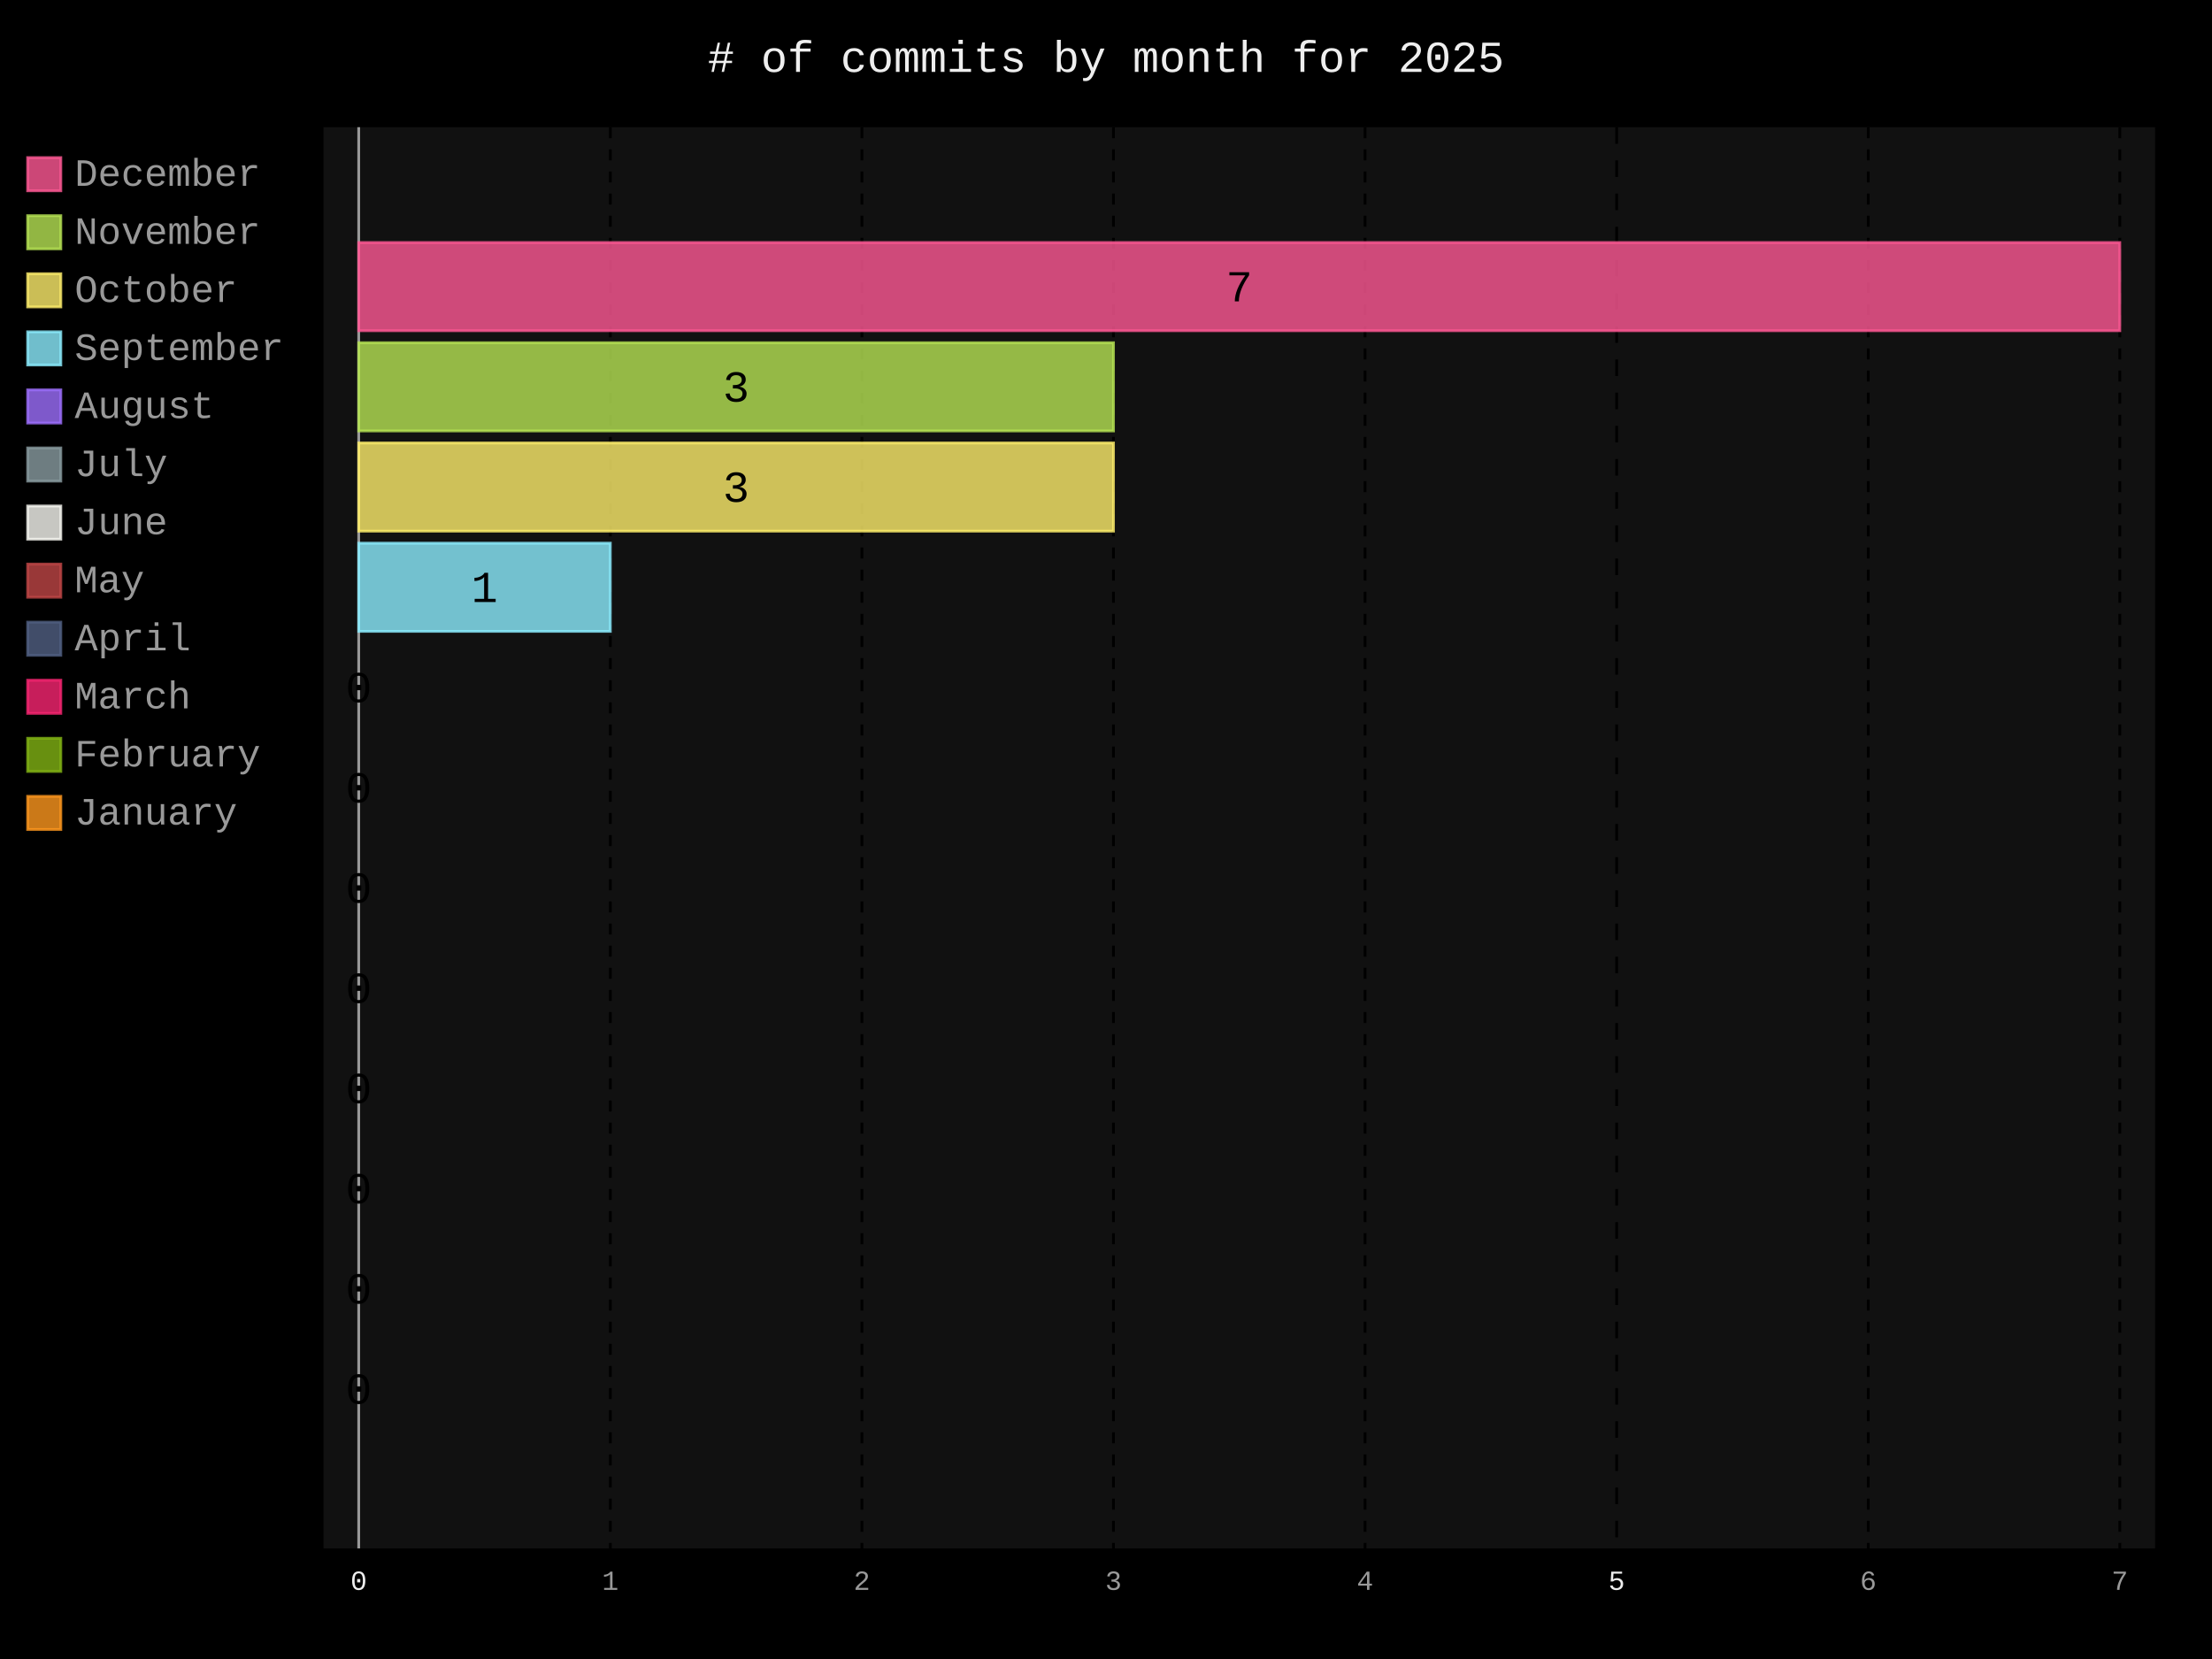
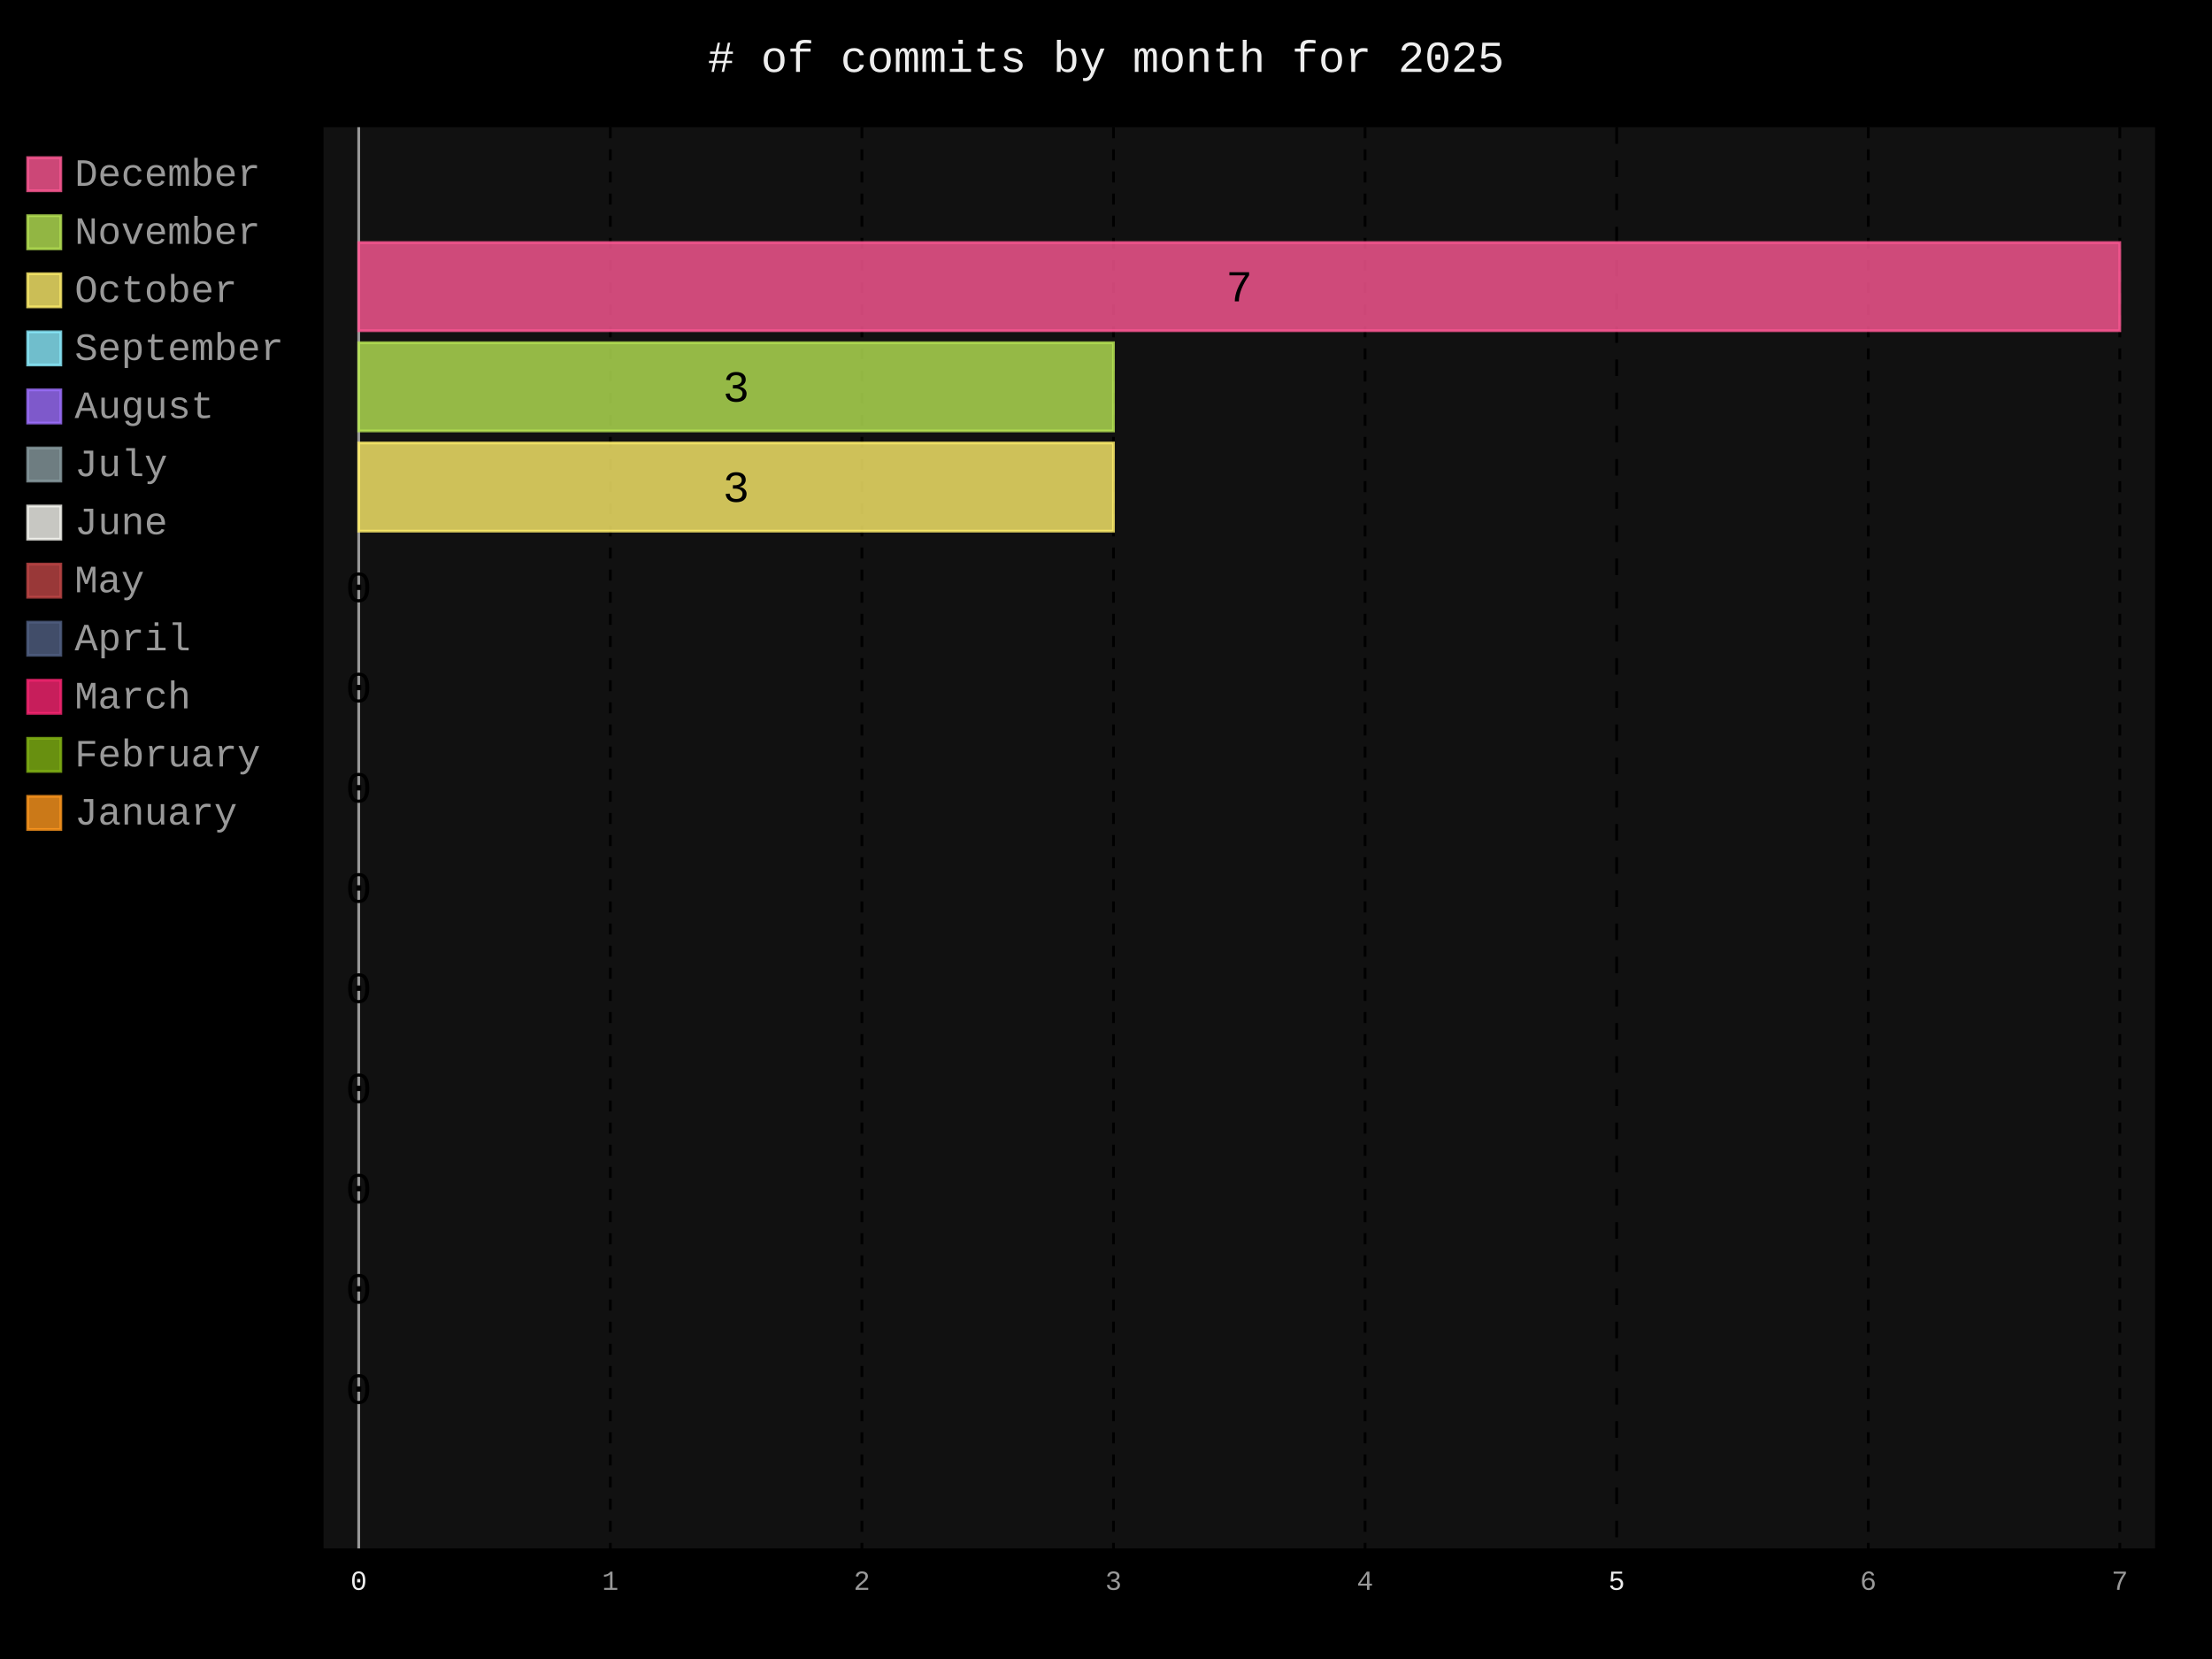
- <svg xmlns="http://www.w3.org/2000/svg" id="chart-1458feb7-2b41-414d-aab7-f500caa6bec7" class="pygal-chart" viewBox="0 0 800 600">
+ <svg xmlns="http://www.w3.org/2000/svg" id="chart-7e14759a-35ec-438b-8d5b-1c23927cc700" class="pygal-chart" viewBox="0 0 800 600">
  <defs>
-     <style type="text/css">#chart-1458feb7-2b41-414d-aab7-f500caa6bec7{-webkit-user-select:none;-webkit-font-smoothing:antialiased;font-family:Consolas,"Liberation Mono",Menlo,Courier,monospace}#chart-1458feb7-2b41-414d-aab7-f500caa6bec7 .title{font-family:Consolas,"Liberation Mono",Menlo,Courier,monospace;font-size:16px}#chart-1458feb7-2b41-414d-aab7-f500caa6bec7 .legends .legend text{font-family:Consolas,"Liberation Mono",Menlo,Courier,monospace;font-size:14px}#chart-1458feb7-2b41-414d-aab7-f500caa6bec7 .axis text{font-family:Consolas,"Liberation Mono",Menlo,Courier,monospace;font-size:10px}#chart-1458feb7-2b41-414d-aab7-f500caa6bec7 .axis text.major{font-family:Consolas,"Liberation Mono",Menlo,Courier,monospace;font-size:10px}#chart-1458feb7-2b41-414d-aab7-f500caa6bec7 .text-overlay text.value{font-family:Consolas,"Liberation Mono",Menlo,Courier,monospace;font-size:16px}#chart-1458feb7-2b41-414d-aab7-f500caa6bec7 .text-overlay text.label{font-family:Consolas,"Liberation Mono",Menlo,Courier,monospace;font-size:10px}#chart-1458feb7-2b41-414d-aab7-f500caa6bec7 .tooltip{font-family:Consolas,"Liberation Mono",Menlo,Courier,monospace;font-size:14px}#chart-1458feb7-2b41-414d-aab7-f500caa6bec7 text.no_data{font-family:Consolas,"Liberation Mono",Menlo,Courier,monospace;font-size:64px}
- #chart-1458feb7-2b41-414d-aab7-f500caa6bec7{background-color:black}#chart-1458feb7-2b41-414d-aab7-f500caa6bec7 path,#chart-1458feb7-2b41-414d-aab7-f500caa6bec7 line,#chart-1458feb7-2b41-414d-aab7-f500caa6bec7 rect,#chart-1458feb7-2b41-414d-aab7-f500caa6bec7 circle{-webkit-transition:250ms;-moz-transition:250ms;transition:250ms}#chart-1458feb7-2b41-414d-aab7-f500caa6bec7 .graph &gt; .background{fill:black}#chart-1458feb7-2b41-414d-aab7-f500caa6bec7 .plot &gt; .background{fill:#111}#chart-1458feb7-2b41-414d-aab7-f500caa6bec7 .graph{fill:#999}#chart-1458feb7-2b41-414d-aab7-f500caa6bec7 text.no_data{fill:#eee}#chart-1458feb7-2b41-414d-aab7-f500caa6bec7 .title{fill:#eee}#chart-1458feb7-2b41-414d-aab7-f500caa6bec7 .legends .legend text{fill:#999}#chart-1458feb7-2b41-414d-aab7-f500caa6bec7 .legends .legend:hover text{fill:#eee}#chart-1458feb7-2b41-414d-aab7-f500caa6bec7 .axis .line{stroke:#eee}#chart-1458feb7-2b41-414d-aab7-f500caa6bec7 .axis .guide.line{stroke:#555}#chart-1458feb7-2b41-414d-aab7-f500caa6bec7 .axis .major.line{stroke:#999}#chart-1458feb7-2b41-414d-aab7-f500caa6bec7 .axis text.major{fill:#eee}#chart-1458feb7-2b41-414d-aab7-f500caa6bec7 .axis.y .guides:hover .guide.line,#chart-1458feb7-2b41-414d-aab7-f500caa6bec7 .line-graph .axis.x .guides:hover .guide.line,#chart-1458feb7-2b41-414d-aab7-f500caa6bec7 .stackedline-graph .axis.x .guides:hover .guide.line,#chart-1458feb7-2b41-414d-aab7-f500caa6bec7 .xy-graph .axis.x .guides:hover .guide.line{stroke:#eee}#chart-1458feb7-2b41-414d-aab7-f500caa6bec7 .axis .guides:hover text{fill:#eee}#chart-1458feb7-2b41-414d-aab7-f500caa6bec7 .reactive{fill-opacity:.8;stroke-opacity:.8;stroke-width:1}#chart-1458feb7-2b41-414d-aab7-f500caa6bec7 .ci{stroke:#999}#chart-1458feb7-2b41-414d-aab7-f500caa6bec7 .reactive.active,#chart-1458feb7-2b41-414d-aab7-f500caa6bec7 .active .reactive{fill-opacity:.4;stroke-opacity:.9;stroke-width:4}#chart-1458feb7-2b41-414d-aab7-f500caa6bec7 .ci .reactive.active{stroke-width:1.5}#chart-1458feb7-2b41-414d-aab7-f500caa6bec7 .series text{fill:#eee}#chart-1458feb7-2b41-414d-aab7-f500caa6bec7 .tooltip rect{fill:#111;stroke:#eee;-webkit-transition:opacity 250ms;-moz-transition:opacity 250ms;transition:opacity 250ms}#chart-1458feb7-2b41-414d-aab7-f500caa6bec7 .tooltip .label{fill:#999}#chart-1458feb7-2b41-414d-aab7-f500caa6bec7 .tooltip .label{fill:#999}#chart-1458feb7-2b41-414d-aab7-f500caa6bec7 .tooltip .legend{font-size:.8em;fill:#555}#chart-1458feb7-2b41-414d-aab7-f500caa6bec7 .tooltip .x_label{font-size:.6em;fill:#eee}#chart-1458feb7-2b41-414d-aab7-f500caa6bec7 .tooltip .xlink{font-size:.5em;text-decoration:underline}#chart-1458feb7-2b41-414d-aab7-f500caa6bec7 .tooltip .value{font-size:1.5em}#chart-1458feb7-2b41-414d-aab7-f500caa6bec7 .bound{font-size:.5em}#chart-1458feb7-2b41-414d-aab7-f500caa6bec7 .max-value{font-size:.75em;fill:#555}#chart-1458feb7-2b41-414d-aab7-f500caa6bec7 .map-element{fill:#111;stroke:#555 !important}#chart-1458feb7-2b41-414d-aab7-f500caa6bec7 .map-element .reactive{fill-opacity:inherit;stroke-opacity:inherit}#chart-1458feb7-2b41-414d-aab7-f500caa6bec7 .color-0,#chart-1458feb7-2b41-414d-aab7-f500caa6bec7 .color-0 a:visited{stroke:#ff5995;fill:#ff5995}#chart-1458feb7-2b41-414d-aab7-f500caa6bec7 .color-1,#chart-1458feb7-2b41-414d-aab7-f500caa6bec7 .color-1 a:visited{stroke:#b6e354;fill:#b6e354}#chart-1458feb7-2b41-414d-aab7-f500caa6bec7 .color-2,#chart-1458feb7-2b41-414d-aab7-f500caa6bec7 .color-2 a:visited{stroke:#feed6c;fill:#feed6c}#chart-1458feb7-2b41-414d-aab7-f500caa6bec7 .color-3,#chart-1458feb7-2b41-414d-aab7-f500caa6bec7 .color-3 a:visited{stroke:#8cedff;fill:#8cedff}#chart-1458feb7-2b41-414d-aab7-f500caa6bec7 .color-4,#chart-1458feb7-2b41-414d-aab7-f500caa6bec7 .color-4 a:visited{stroke:#9e6ffe;fill:#9e6ffe}#chart-1458feb7-2b41-414d-aab7-f500caa6bec7 .color-5,#chart-1458feb7-2b41-414d-aab7-f500caa6bec7 .color-5 a:visited{stroke:#899ca1;fill:#899ca1}#chart-1458feb7-2b41-414d-aab7-f500caa6bec7 .color-6,#chart-1458feb7-2b41-414d-aab7-f500caa6bec7 .color-6 a:visited{stroke:#f8f8f2;fill:#f8f8f2}#chart-1458feb7-2b41-414d-aab7-f500caa6bec7 .color-7,#chart-1458feb7-2b41-414d-aab7-f500caa6bec7 .color-7 a:visited{stroke:#bf4646;fill:#bf4646}#chart-1458feb7-2b41-414d-aab7-f500caa6bec7 .color-8,#chart-1458feb7-2b41-414d-aab7-f500caa6bec7 .color-8 a:visited{stroke:#516083;fill:#516083}#chart-1458feb7-2b41-414d-aab7-f500caa6bec7 .color-9,#chart-1458feb7-2b41-414d-aab7-f500caa6bec7 .color-9 a:visited{stroke:#f92672;fill:#f92672}#chart-1458feb7-2b41-414d-aab7-f500caa6bec7 .color-10,#chart-1458feb7-2b41-414d-aab7-f500caa6bec7 .color-10 a:visited{stroke:#82b414;fill:#82b414}#chart-1458feb7-2b41-414d-aab7-f500caa6bec7 .color-11,#chart-1458feb7-2b41-414d-aab7-f500caa6bec7 .color-11 a:visited{stroke:#fd971f;fill:#fd971f}#chart-1458feb7-2b41-414d-aab7-f500caa6bec7 .text-overlay .color-0 text{fill:black}#chart-1458feb7-2b41-414d-aab7-f500caa6bec7 .text-overlay .color-1 text{fill:black}#chart-1458feb7-2b41-414d-aab7-f500caa6bec7 .text-overlay .color-2 text{fill:black}#chart-1458feb7-2b41-414d-aab7-f500caa6bec7 .text-overlay .color-3 text{fill:black}#chart-1458feb7-2b41-414d-aab7-f500caa6bec7 .text-overlay .color-4 text{fill:black}#chart-1458feb7-2b41-414d-aab7-f500caa6bec7 .text-overlay .color-5 text{fill:black}#chart-1458feb7-2b41-414d-aab7-f500caa6bec7 .text-overlay .color-6 text{fill:black}#chart-1458feb7-2b41-414d-aab7-f500caa6bec7 .text-overlay .color-7 text{fill:black}#chart-1458feb7-2b41-414d-aab7-f500caa6bec7 .text-overlay .color-8 text{fill:black}#chart-1458feb7-2b41-414d-aab7-f500caa6bec7 .text-overlay .color-9 text{fill:black}#chart-1458feb7-2b41-414d-aab7-f500caa6bec7 .text-overlay .color-10 text{fill:black}#chart-1458feb7-2b41-414d-aab7-f500caa6bec7 .text-overlay .color-11 text{fill:black}
- #chart-1458feb7-2b41-414d-aab7-f500caa6bec7 text.no_data{text-anchor:middle}#chart-1458feb7-2b41-414d-aab7-f500caa6bec7 .guide.line{fill:none}#chart-1458feb7-2b41-414d-aab7-f500caa6bec7 .centered{text-anchor:middle}#chart-1458feb7-2b41-414d-aab7-f500caa6bec7 .title{text-anchor:middle}#chart-1458feb7-2b41-414d-aab7-f500caa6bec7 .legends .legend text{fill-opacity:1}#chart-1458feb7-2b41-414d-aab7-f500caa6bec7 .axis.x text{text-anchor:middle}#chart-1458feb7-2b41-414d-aab7-f500caa6bec7 .axis.x:not(.web) text[transform]{text-anchor:start}#chart-1458feb7-2b41-414d-aab7-f500caa6bec7 .axis.x:not(.web) text[transform].backwards{text-anchor:end}#chart-1458feb7-2b41-414d-aab7-f500caa6bec7 .axis.y text{text-anchor:end}#chart-1458feb7-2b41-414d-aab7-f500caa6bec7 .axis.y text[transform].backwards{text-anchor:start}#chart-1458feb7-2b41-414d-aab7-f500caa6bec7 .axis.y2 text{text-anchor:start}#chart-1458feb7-2b41-414d-aab7-f500caa6bec7 .axis.y2 text[transform].backwards{text-anchor:end}#chart-1458feb7-2b41-414d-aab7-f500caa6bec7 .axis .guide.line{stroke-dasharray:4,4;stroke:black}#chart-1458feb7-2b41-414d-aab7-f500caa6bec7 .axis .major.guide.line{stroke-dasharray:6,6;stroke:black}#chart-1458feb7-2b41-414d-aab7-f500caa6bec7 .horizontal .axis.y .guide.line,#chart-1458feb7-2b41-414d-aab7-f500caa6bec7 .horizontal .axis.y2 .guide.line,#chart-1458feb7-2b41-414d-aab7-f500caa6bec7 .vertical .axis.x .guide.line{opacity:0}#chart-1458feb7-2b41-414d-aab7-f500caa6bec7 .horizontal .axis.always_show .guide.line,#chart-1458feb7-2b41-414d-aab7-f500caa6bec7 .vertical .axis.always_show .guide.line{opacity:1 !important}#chart-1458feb7-2b41-414d-aab7-f500caa6bec7 .axis.y .guides:hover .guide.line,#chart-1458feb7-2b41-414d-aab7-f500caa6bec7 .axis.y2 .guides:hover .guide.line,#chart-1458feb7-2b41-414d-aab7-f500caa6bec7 .axis.x .guides:hover .guide.line{opacity:1}#chart-1458feb7-2b41-414d-aab7-f500caa6bec7 .axis .guides:hover text{opacity:1}#chart-1458feb7-2b41-414d-aab7-f500caa6bec7 .nofill{fill:none}#chart-1458feb7-2b41-414d-aab7-f500caa6bec7 .subtle-fill{fill-opacity:.2}#chart-1458feb7-2b41-414d-aab7-f500caa6bec7 .dot{stroke-width:1px;fill-opacity:1;stroke-opacity:1}#chart-1458feb7-2b41-414d-aab7-f500caa6bec7 .dot.active{stroke-width:5px}#chart-1458feb7-2b41-414d-aab7-f500caa6bec7 .dot.negative{fill:transparent}#chart-1458feb7-2b41-414d-aab7-f500caa6bec7 text,#chart-1458feb7-2b41-414d-aab7-f500caa6bec7 tspan{stroke:none !important}#chart-1458feb7-2b41-414d-aab7-f500caa6bec7 .series text.active{opacity:1}#chart-1458feb7-2b41-414d-aab7-f500caa6bec7 .tooltip rect{fill-opacity:.95;stroke-width:.5}#chart-1458feb7-2b41-414d-aab7-f500caa6bec7 .tooltip text{fill-opacity:1}#chart-1458feb7-2b41-414d-aab7-f500caa6bec7 .showable{visibility:hidden}#chart-1458feb7-2b41-414d-aab7-f500caa6bec7 .showable.shown{visibility:visible}#chart-1458feb7-2b41-414d-aab7-f500caa6bec7 .gauge-background{fill:rgba(229,229,229,1);stroke:none}#chart-1458feb7-2b41-414d-aab7-f500caa6bec7 .bg-lines{stroke:black;stroke-width:2px}</style>
+     <style type="text/css">#chart-7e14759a-35ec-438b-8d5b-1c23927cc700{-webkit-user-select:none;-webkit-font-smoothing:antialiased;font-family:Consolas,"Liberation Mono",Menlo,Courier,monospace}#chart-7e14759a-35ec-438b-8d5b-1c23927cc700 .title{font-family:Consolas,"Liberation Mono",Menlo,Courier,monospace;font-size:16px}#chart-7e14759a-35ec-438b-8d5b-1c23927cc700 .legends .legend text{font-family:Consolas,"Liberation Mono",Menlo,Courier,monospace;font-size:14px}#chart-7e14759a-35ec-438b-8d5b-1c23927cc700 .axis text{font-family:Consolas,"Liberation Mono",Menlo,Courier,monospace;font-size:10px}#chart-7e14759a-35ec-438b-8d5b-1c23927cc700 .axis text.major{font-family:Consolas,"Liberation Mono",Menlo,Courier,monospace;font-size:10px}#chart-7e14759a-35ec-438b-8d5b-1c23927cc700 .text-overlay text.value{font-family:Consolas,"Liberation Mono",Menlo,Courier,monospace;font-size:16px}#chart-7e14759a-35ec-438b-8d5b-1c23927cc700 .text-overlay text.label{font-family:Consolas,"Liberation Mono",Menlo,Courier,monospace;font-size:10px}#chart-7e14759a-35ec-438b-8d5b-1c23927cc700 .tooltip{font-family:Consolas,"Liberation Mono",Menlo,Courier,monospace;font-size:14px}#chart-7e14759a-35ec-438b-8d5b-1c23927cc700 text.no_data{font-family:Consolas,"Liberation Mono",Menlo,Courier,monospace;font-size:64px}
+ #chart-7e14759a-35ec-438b-8d5b-1c23927cc700{background-color:black}#chart-7e14759a-35ec-438b-8d5b-1c23927cc700 path,#chart-7e14759a-35ec-438b-8d5b-1c23927cc700 line,#chart-7e14759a-35ec-438b-8d5b-1c23927cc700 rect,#chart-7e14759a-35ec-438b-8d5b-1c23927cc700 circle{-webkit-transition:250ms;-moz-transition:250ms;transition:250ms}#chart-7e14759a-35ec-438b-8d5b-1c23927cc700 .graph &gt; .background{fill:black}#chart-7e14759a-35ec-438b-8d5b-1c23927cc700 .plot &gt; .background{fill:#111}#chart-7e14759a-35ec-438b-8d5b-1c23927cc700 .graph{fill:#999}#chart-7e14759a-35ec-438b-8d5b-1c23927cc700 text.no_data{fill:#eee}#chart-7e14759a-35ec-438b-8d5b-1c23927cc700 .title{fill:#eee}#chart-7e14759a-35ec-438b-8d5b-1c23927cc700 .legends .legend text{fill:#999}#chart-7e14759a-35ec-438b-8d5b-1c23927cc700 .legends .legend:hover text{fill:#eee}#chart-7e14759a-35ec-438b-8d5b-1c23927cc700 .axis .line{stroke:#eee}#chart-7e14759a-35ec-438b-8d5b-1c23927cc700 .axis .guide.line{stroke:#555}#chart-7e14759a-35ec-438b-8d5b-1c23927cc700 .axis .major.line{stroke:#999}#chart-7e14759a-35ec-438b-8d5b-1c23927cc700 .axis text.major{fill:#eee}#chart-7e14759a-35ec-438b-8d5b-1c23927cc700 .axis.y .guides:hover .guide.line,#chart-7e14759a-35ec-438b-8d5b-1c23927cc700 .line-graph .axis.x .guides:hover .guide.line,#chart-7e14759a-35ec-438b-8d5b-1c23927cc700 .stackedline-graph .axis.x .guides:hover .guide.line,#chart-7e14759a-35ec-438b-8d5b-1c23927cc700 .xy-graph .axis.x .guides:hover .guide.line{stroke:#eee}#chart-7e14759a-35ec-438b-8d5b-1c23927cc700 .axis .guides:hover text{fill:#eee}#chart-7e14759a-35ec-438b-8d5b-1c23927cc700 .reactive{fill-opacity:.8;stroke-opacity:.8;stroke-width:1}#chart-7e14759a-35ec-438b-8d5b-1c23927cc700 .ci{stroke:#999}#chart-7e14759a-35ec-438b-8d5b-1c23927cc700 .reactive.active,#chart-7e14759a-35ec-438b-8d5b-1c23927cc700 .active .reactive{fill-opacity:.4;stroke-opacity:.9;stroke-width:4}#chart-7e14759a-35ec-438b-8d5b-1c23927cc700 .ci .reactive.active{stroke-width:1.5}#chart-7e14759a-35ec-438b-8d5b-1c23927cc700 .series text{fill:#eee}#chart-7e14759a-35ec-438b-8d5b-1c23927cc700 .tooltip rect{fill:#111;stroke:#eee;-webkit-transition:opacity 250ms;-moz-transition:opacity 250ms;transition:opacity 250ms}#chart-7e14759a-35ec-438b-8d5b-1c23927cc700 .tooltip .label{fill:#999}#chart-7e14759a-35ec-438b-8d5b-1c23927cc700 .tooltip .label{fill:#999}#chart-7e14759a-35ec-438b-8d5b-1c23927cc700 .tooltip .legend{font-size:.8em;fill:#555}#chart-7e14759a-35ec-438b-8d5b-1c23927cc700 .tooltip .x_label{font-size:.6em;fill:#eee}#chart-7e14759a-35ec-438b-8d5b-1c23927cc700 .tooltip .xlink{font-size:.5em;text-decoration:underline}#chart-7e14759a-35ec-438b-8d5b-1c23927cc700 .tooltip .value{font-size:1.5em}#chart-7e14759a-35ec-438b-8d5b-1c23927cc700 .bound{font-size:.5em}#chart-7e14759a-35ec-438b-8d5b-1c23927cc700 .max-value{font-size:.75em;fill:#555}#chart-7e14759a-35ec-438b-8d5b-1c23927cc700 .map-element{fill:#111;stroke:#555 !important}#chart-7e14759a-35ec-438b-8d5b-1c23927cc700 .map-element .reactive{fill-opacity:inherit;stroke-opacity:inherit}#chart-7e14759a-35ec-438b-8d5b-1c23927cc700 .color-0,#chart-7e14759a-35ec-438b-8d5b-1c23927cc700 .color-0 a:visited{stroke:#ff5995;fill:#ff5995}#chart-7e14759a-35ec-438b-8d5b-1c23927cc700 .color-1,#chart-7e14759a-35ec-438b-8d5b-1c23927cc700 .color-1 a:visited{stroke:#b6e354;fill:#b6e354}#chart-7e14759a-35ec-438b-8d5b-1c23927cc700 .color-2,#chart-7e14759a-35ec-438b-8d5b-1c23927cc700 .color-2 a:visited{stroke:#feed6c;fill:#feed6c}#chart-7e14759a-35ec-438b-8d5b-1c23927cc700 .color-3,#chart-7e14759a-35ec-438b-8d5b-1c23927cc700 .color-3 a:visited{stroke:#8cedff;fill:#8cedff}#chart-7e14759a-35ec-438b-8d5b-1c23927cc700 .color-4,#chart-7e14759a-35ec-438b-8d5b-1c23927cc700 .color-4 a:visited{stroke:#9e6ffe;fill:#9e6ffe}#chart-7e14759a-35ec-438b-8d5b-1c23927cc700 .color-5,#chart-7e14759a-35ec-438b-8d5b-1c23927cc700 .color-5 a:visited{stroke:#899ca1;fill:#899ca1}#chart-7e14759a-35ec-438b-8d5b-1c23927cc700 .color-6,#chart-7e14759a-35ec-438b-8d5b-1c23927cc700 .color-6 a:visited{stroke:#f8f8f2;fill:#f8f8f2}#chart-7e14759a-35ec-438b-8d5b-1c23927cc700 .color-7,#chart-7e14759a-35ec-438b-8d5b-1c23927cc700 .color-7 a:visited{stroke:#bf4646;fill:#bf4646}#chart-7e14759a-35ec-438b-8d5b-1c23927cc700 .color-8,#chart-7e14759a-35ec-438b-8d5b-1c23927cc700 .color-8 a:visited{stroke:#516083;fill:#516083}#chart-7e14759a-35ec-438b-8d5b-1c23927cc700 .color-9,#chart-7e14759a-35ec-438b-8d5b-1c23927cc700 .color-9 a:visited{stroke:#f92672;fill:#f92672}#chart-7e14759a-35ec-438b-8d5b-1c23927cc700 .color-10,#chart-7e14759a-35ec-438b-8d5b-1c23927cc700 .color-10 a:visited{stroke:#82b414;fill:#82b414}#chart-7e14759a-35ec-438b-8d5b-1c23927cc700 .color-11,#chart-7e14759a-35ec-438b-8d5b-1c23927cc700 .color-11 a:visited{stroke:#fd971f;fill:#fd971f}#chart-7e14759a-35ec-438b-8d5b-1c23927cc700 .text-overlay .color-0 text{fill:black}#chart-7e14759a-35ec-438b-8d5b-1c23927cc700 .text-overlay .color-1 text{fill:black}#chart-7e14759a-35ec-438b-8d5b-1c23927cc700 .text-overlay .color-2 text{fill:black}#chart-7e14759a-35ec-438b-8d5b-1c23927cc700 .text-overlay .color-3 text{fill:black}#chart-7e14759a-35ec-438b-8d5b-1c23927cc700 .text-overlay .color-4 text{fill:black}#chart-7e14759a-35ec-438b-8d5b-1c23927cc700 .text-overlay .color-5 text{fill:black}#chart-7e14759a-35ec-438b-8d5b-1c23927cc700 .text-overlay .color-6 text{fill:black}#chart-7e14759a-35ec-438b-8d5b-1c23927cc700 .text-overlay .color-7 text{fill:black}#chart-7e14759a-35ec-438b-8d5b-1c23927cc700 .text-overlay .color-8 text{fill:black}#chart-7e14759a-35ec-438b-8d5b-1c23927cc700 .text-overlay .color-9 text{fill:black}#chart-7e14759a-35ec-438b-8d5b-1c23927cc700 .text-overlay .color-10 text{fill:black}#chart-7e14759a-35ec-438b-8d5b-1c23927cc700 .text-overlay .color-11 text{fill:black}
+ #chart-7e14759a-35ec-438b-8d5b-1c23927cc700 text.no_data{text-anchor:middle}#chart-7e14759a-35ec-438b-8d5b-1c23927cc700 .guide.line{fill:none}#chart-7e14759a-35ec-438b-8d5b-1c23927cc700 .centered{text-anchor:middle}#chart-7e14759a-35ec-438b-8d5b-1c23927cc700 .title{text-anchor:middle}#chart-7e14759a-35ec-438b-8d5b-1c23927cc700 .legends .legend text{fill-opacity:1}#chart-7e14759a-35ec-438b-8d5b-1c23927cc700 .axis.x text{text-anchor:middle}#chart-7e14759a-35ec-438b-8d5b-1c23927cc700 .axis.x:not(.web) text[transform]{text-anchor:start}#chart-7e14759a-35ec-438b-8d5b-1c23927cc700 .axis.x:not(.web) text[transform].backwards{text-anchor:end}#chart-7e14759a-35ec-438b-8d5b-1c23927cc700 .axis.y text{text-anchor:end}#chart-7e14759a-35ec-438b-8d5b-1c23927cc700 .axis.y text[transform].backwards{text-anchor:start}#chart-7e14759a-35ec-438b-8d5b-1c23927cc700 .axis.y2 text{text-anchor:start}#chart-7e14759a-35ec-438b-8d5b-1c23927cc700 .axis.y2 text[transform].backwards{text-anchor:end}#chart-7e14759a-35ec-438b-8d5b-1c23927cc700 .axis .guide.line{stroke-dasharray:4,4;stroke:black}#chart-7e14759a-35ec-438b-8d5b-1c23927cc700 .axis .major.guide.line{stroke-dasharray:6,6;stroke:black}#chart-7e14759a-35ec-438b-8d5b-1c23927cc700 .horizontal .axis.y .guide.line,#chart-7e14759a-35ec-438b-8d5b-1c23927cc700 .horizontal .axis.y2 .guide.line,#chart-7e14759a-35ec-438b-8d5b-1c23927cc700 .vertical .axis.x .guide.line{opacity:0}#chart-7e14759a-35ec-438b-8d5b-1c23927cc700 .horizontal .axis.always_show .guide.line,#chart-7e14759a-35ec-438b-8d5b-1c23927cc700 .vertical .axis.always_show .guide.line{opacity:1 !important}#chart-7e14759a-35ec-438b-8d5b-1c23927cc700 .axis.y .guides:hover .guide.line,#chart-7e14759a-35ec-438b-8d5b-1c23927cc700 .axis.y2 .guides:hover .guide.line,#chart-7e14759a-35ec-438b-8d5b-1c23927cc700 .axis.x .guides:hover .guide.line{opacity:1}#chart-7e14759a-35ec-438b-8d5b-1c23927cc700 .axis .guides:hover text{opacity:1}#chart-7e14759a-35ec-438b-8d5b-1c23927cc700 .nofill{fill:none}#chart-7e14759a-35ec-438b-8d5b-1c23927cc700 .subtle-fill{fill-opacity:.2}#chart-7e14759a-35ec-438b-8d5b-1c23927cc700 .dot{stroke-width:1px;fill-opacity:1;stroke-opacity:1}#chart-7e14759a-35ec-438b-8d5b-1c23927cc700 .dot.active{stroke-width:5px}#chart-7e14759a-35ec-438b-8d5b-1c23927cc700 .dot.negative{fill:transparent}#chart-7e14759a-35ec-438b-8d5b-1c23927cc700 text,#chart-7e14759a-35ec-438b-8d5b-1c23927cc700 tspan{stroke:none !important}#chart-7e14759a-35ec-438b-8d5b-1c23927cc700 .series text.active{opacity:1}#chart-7e14759a-35ec-438b-8d5b-1c23927cc700 .tooltip rect{fill-opacity:.95;stroke-width:.5}#chart-7e14759a-35ec-438b-8d5b-1c23927cc700 .tooltip text{fill-opacity:1}#chart-7e14759a-35ec-438b-8d5b-1c23927cc700 .showable{visibility:hidden}#chart-7e14759a-35ec-438b-8d5b-1c23927cc700 .showable.shown{visibility:visible}#chart-7e14759a-35ec-438b-8d5b-1c23927cc700 .gauge-background{fill:rgba(229,229,229,1);stroke:none}#chart-7e14759a-35ec-438b-8d5b-1c23927cc700 .bg-lines{stroke:black;stroke-width:2px}</style>
  </defs>
  <g class="graph horizontalbar-graph horizontal">
    <rect x="0" y="0" width="800" height="600" class="background" />
    <g transform="translate(117, 46)" class="plot">
      <rect x="0" y="0" width="662.4" height="514" class="background" />
      <g class="axis x always_show">
        <g class="guides">
          <path d="M12.738 0 v514" class="axis major line" />
          <text x="12.738" y="529.0" class="major">0</text>
        </g>
        <g class="guides">
          <path d="M103.727 0 v514" class="guide line" />
          <text x="103.727" y="529.0" class="">1</text>
        </g>
        <g class="guides">
          <path d="M194.716 0 v514" class="guide line" />
          <text x="194.716" y="529.0" class="">2</text>
        </g>
        <g class="guides">
          <path d="M285.705 0 v514" class="guide line" />
          <text x="285.705" y="529.0" class="">3</text>
        </g>
        <g class="guides">
          <path d="M376.695 0 v514" class="guide line" />
          <text x="376.695" y="529.0" class="">4</text>
        </g>
        <g class="guides">
          <path d="M467.684 0 v514" class="major guide line" />
          <text x="467.684" y="529.0" class="major">5</text>
        </g>
        <g class="guides">
          <path d="M558.673 0 v514" class="guide line" />
          <text x="558.673" y="529.0" class="">6</text>
        </g>
        <g class="guides">
          <path d="M649.662 0 v514" class="guide line" />
          <text x="649.662" y="529.0" class="">7</text>
        </g>
      </g>
      <g class="series serie-11 color-11">
        <g class="bars">
          <g class="bar">
            <rect x="12.738" y="440.393" rx="0" ry="0" height="31.894" class="rect reactive tooltip-trigger" />
          </g>
        </g>
      </g>
      <g class="series serie-10 color-10">
        <g class="bars">
          <g class="bar">
            <rect x="12.738" y="404.149" rx="0" ry="0" height="31.894" class="rect reactive tooltip-trigger" />
          </g>
        </g>
      </g>
      <g class="series serie-9 color-9">
        <g class="bars">
          <g class="bar">
            <rect x="12.738" y="367.905" rx="0" ry="0" height="31.894" class="rect reactive tooltip-trigger" />
          </g>
        </g>
      </g>
      <g class="series serie-8 color-8">
        <g class="bars">
          <g class="bar">
            <rect x="12.738" y="331.662" rx="0" ry="0" height="31.894" class="rect reactive tooltip-trigger" />
          </g>
        </g>
      </g>
      <g class="series serie-7 color-7">
        <g class="bars">
          <g class="bar">
            <rect x="12.738" y="295.418" rx="0" ry="0" height="31.894" class="rect reactive tooltip-trigger" />
          </g>
        </g>
      </g>
      <g class="series serie-6 color-6">
        <g class="bars">
          <g class="bar">
            <rect x="12.738" y="259.175" rx="0" ry="0" height="31.894" class="rect reactive tooltip-trigger" />
          </g>
        </g>
      </g>
      <g class="series serie-5 color-5">
        <g class="bars">
          <g class="bar">
            <rect x="12.738" y="222.931" rx="0" ry="0" height="31.894" class="rect reactive tooltip-trigger" />
          </g>
        </g>
      </g>
      <g class="series serie-4 color-4">
        <g class="bars">
          <g class="bar">
            <rect x="12.738" y="186.687" rx="0" ry="0" height="31.894" class="rect reactive tooltip-trigger" />
          </g>
        </g>
      </g>
      <g class="series serie-3 color-3">
        <g class="bars">
          <g class="bar">
-             <rect x="12.738" y="150.444" rx="0" ry="0" width="90.989" height="31.894" class="rect reactive tooltip-trigger" />
+             <rect x="12.738" y="150.444" rx="0" ry="0" height="31.894" class="rect reactive tooltip-trigger" />
          </g>
        </g>
      </g>
      <g class="series serie-2 color-2">
        <g class="bars">
          <g class="bar">
            <rect x="12.738" y="114.2" rx="0" ry="0" width="272.967" height="31.894" class="rect reactive tooltip-trigger" />
          </g>
        </g>
      </g>
      <g class="series serie-1 color-1">
        <g class="bars">
          <g class="bar">
            <rect x="12.738" y="77.957" rx="0" ry="0" width="272.967" height="31.894" class="rect reactive tooltip-trigger" />
          </g>
        </g>
      </g>
      <g class="series serie-0 color-0">
        <g class="bars">
          <g class="bar">
            <rect x="12.738" y="41.713" rx="0" ry="0" width="636.923" height="31.894" class="rect reactive tooltip-trigger" />
          </g>
        </g>
      </g>
    </g>
    <g class="titles">
      <text x="400.0" y="26" class="title plot_title"># of commits by month for 2025</text>
    </g>
    <g transform="translate(117, 46)" class="plot overlay">
      <g class="series serie-11 color-11" />
      <g class="series serie-10 color-10" />
      <g class="series serie-9 color-9" />
      <g class="series serie-8 color-8" />
      <g class="series serie-7 color-7" />
      <g class="series serie-6 color-6" />
      <g class="series serie-5 color-5" />
      <g class="series serie-4 color-4" />
      <g class="series serie-3 color-3" />
      <g class="series serie-2 color-2" />
      <g class="series serie-1 color-1" />
      <g class="series serie-0 color-0" />
    </g>
    <g transform="translate(117, 46)" class="plot text-overlay">
      <g class="series serie-11 color-11">
        <text text-anchor="middle" x="12.738" y="461.673" class="value">0</text>
      </g>
      <g class="series serie-10 color-10">
        <text text-anchor="middle" x="12.738" y="425.429" class="value">0</text>
      </g>
      <g class="series serie-9 color-9">
        <text text-anchor="middle" x="12.738" y="389.186" class="value">0</text>
      </g>
      <g class="series serie-8 color-8">
        <text text-anchor="middle" x="12.738" y="352.942" class="value">0</text>
      </g>
      <g class="series serie-7 color-7">
        <text text-anchor="middle" x="12.738" y="316.699" class="value">0</text>
      </g>
      <g class="series serie-6 color-6">
        <text text-anchor="middle" x="12.738" y="280.455" class="value">0</text>
      </g>
      <g class="series serie-5 color-5">
        <text text-anchor="middle" x="12.738" y="244.212" class="value">0</text>
      </g>
      <g class="series serie-4 color-4">
        <text text-anchor="middle" x="12.738" y="207.968" class="value">0</text>
      </g>
      <g class="series serie-3 color-3">
-         <text text-anchor="middle" x="58.233" y="171.724" class="value">1</text>
+         <text text-anchor="middle" x="12.738" y="171.724" class="value">0</text>
      </g>
      <g class="series serie-2 color-2">
        <text text-anchor="middle" x="149.222" y="135.481" class="value">3</text>
      </g>
      <g class="series serie-1 color-1">
        <text text-anchor="middle" x="149.222" y="99.237" class="value">3</text>
      </g>
      <g class="series serie-0 color-0">
        <text text-anchor="middle" x="331.2" y="62.994" class="value">7</text>
      </g>
    </g>
    <g transform="translate(117, 46)" class="plot tooltip-overlay">
      <g transform="translate(0 0)" style="opacity: 0" class="tooltip">
        <rect rx="0" ry="0" width="0" height="0" class="tooltip-box" />
        <g class="text" />
      </g>
    </g>
    <g transform="translate(10, 56)" class="legends">
      <g id="activate-serie-0" class="legend reactive activate-serie">
        <rect x="0.0" y="1.0" width="12" height="12" class="color-0 reactive" />
        <text x="17.0" y="11.2">December</text>
      </g>
      <g id="activate-serie-1" class="legend reactive activate-serie">
        <rect x="0.0" y="22.0" width="12" height="12" class="color-1 reactive" />
        <text x="17.0" y="32.2">November</text>
      </g>
      <g id="activate-serie-2" class="legend reactive activate-serie">
        <rect x="0.0" y="43.0" width="12" height="12" class="color-2 reactive" />
        <text x="17.0" y="53.2">October</text>
      </g>
      <g id="activate-serie-3" class="legend reactive activate-serie">
        <rect x="0.0" y="64.0" width="12" height="12" class="color-3 reactive" />
        <text x="17.0" y="74.2">September</text>
      </g>
      <g id="activate-serie-4" class="legend reactive activate-serie">
        <rect x="0.0" y="85.0" width="12" height="12" class="color-4 reactive" />
        <text x="17.0" y="95.2">August</text>
      </g>
      <g id="activate-serie-5" class="legend reactive activate-serie">
        <rect x="0.0" y="106.0" width="12" height="12" class="color-5 reactive" />
        <text x="17.0" y="116.2">July</text>
      </g>
      <g id="activate-serie-6" class="legend reactive activate-serie">
        <rect x="0.0" y="127.0" width="12" height="12" class="color-6 reactive" />
        <text x="17.0" y="137.2">June</text>
      </g>
      <g id="activate-serie-7" class="legend reactive activate-serie">
        <rect x="0.0" y="148.0" width="12" height="12" class="color-7 reactive" />
        <text x="17.0" y="158.2">May</text>
      </g>
      <g id="activate-serie-8" class="legend reactive activate-serie">
        <rect x="0.0" y="169.0" width="12" height="12" class="color-8 reactive" />
        <text x="17.0" y="179.2">April</text>
      </g>
      <g id="activate-serie-9" class="legend reactive activate-serie">
        <rect x="0.0" y="190.0" width="12" height="12" class="color-9 reactive" />
        <text x="17.0" y="200.2">March</text>
      </g>
      <g id="activate-serie-10" class="legend reactive activate-serie">
        <rect x="0.0" y="211.0" width="12" height="12" class="color-10 reactive" />
        <text x="17.0" y="221.2">February</text>
      </g>
      <g id="activate-serie-11" class="legend reactive activate-serie">
        <rect x="0.0" y="232.0" width="12" height="12" class="color-11 reactive" />
        <text x="17.0" y="242.2">January</text>
      </g>
    </g>
    <g transform="translate(790, 56)" class="legends" />
  </g>
</svg>
